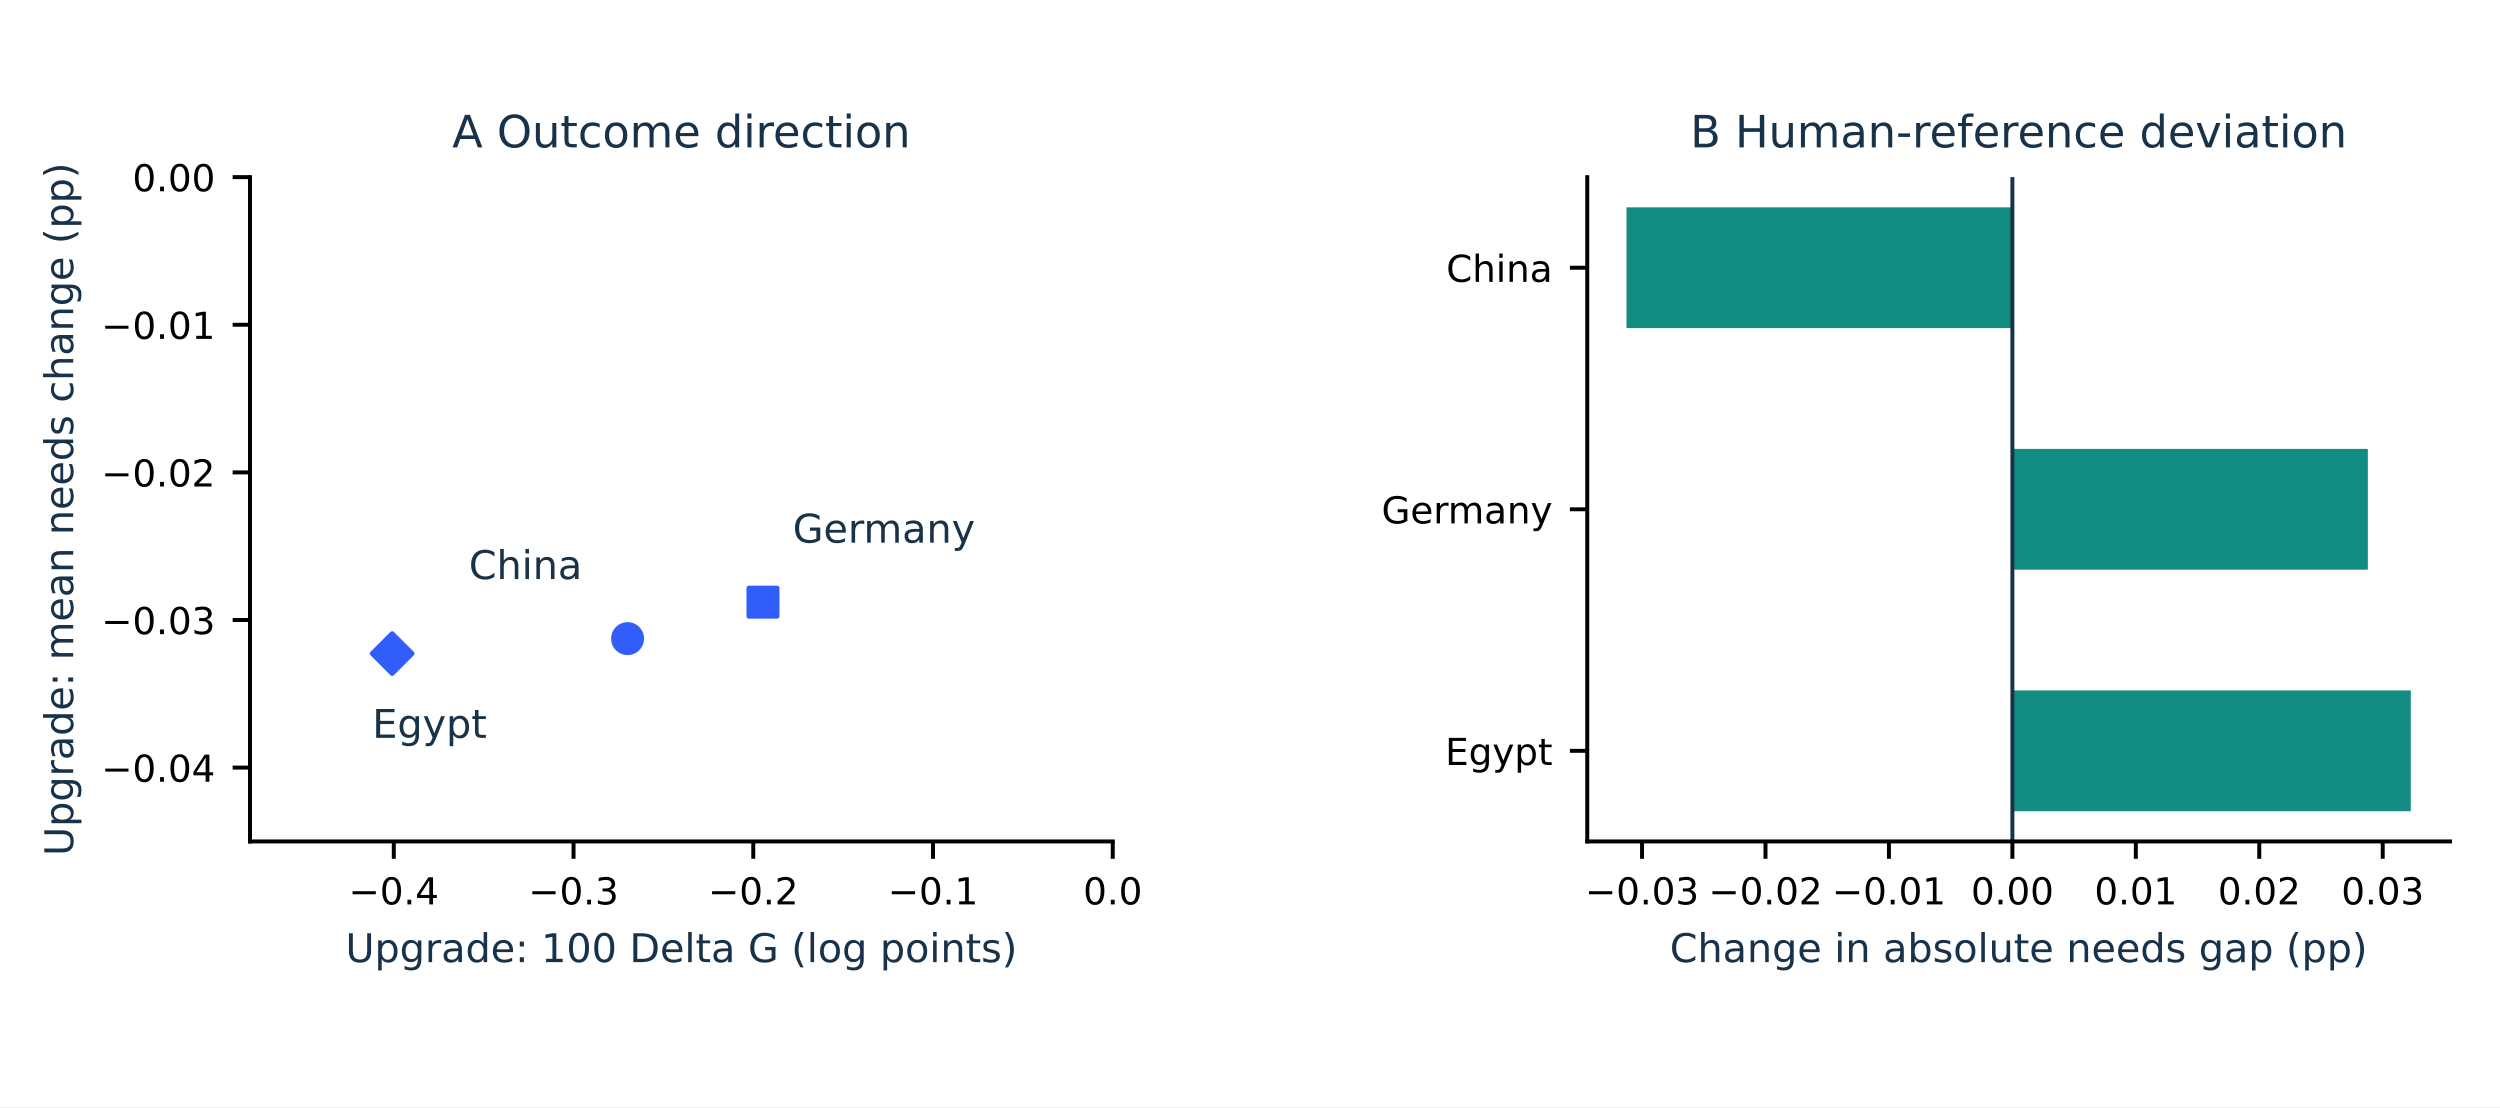
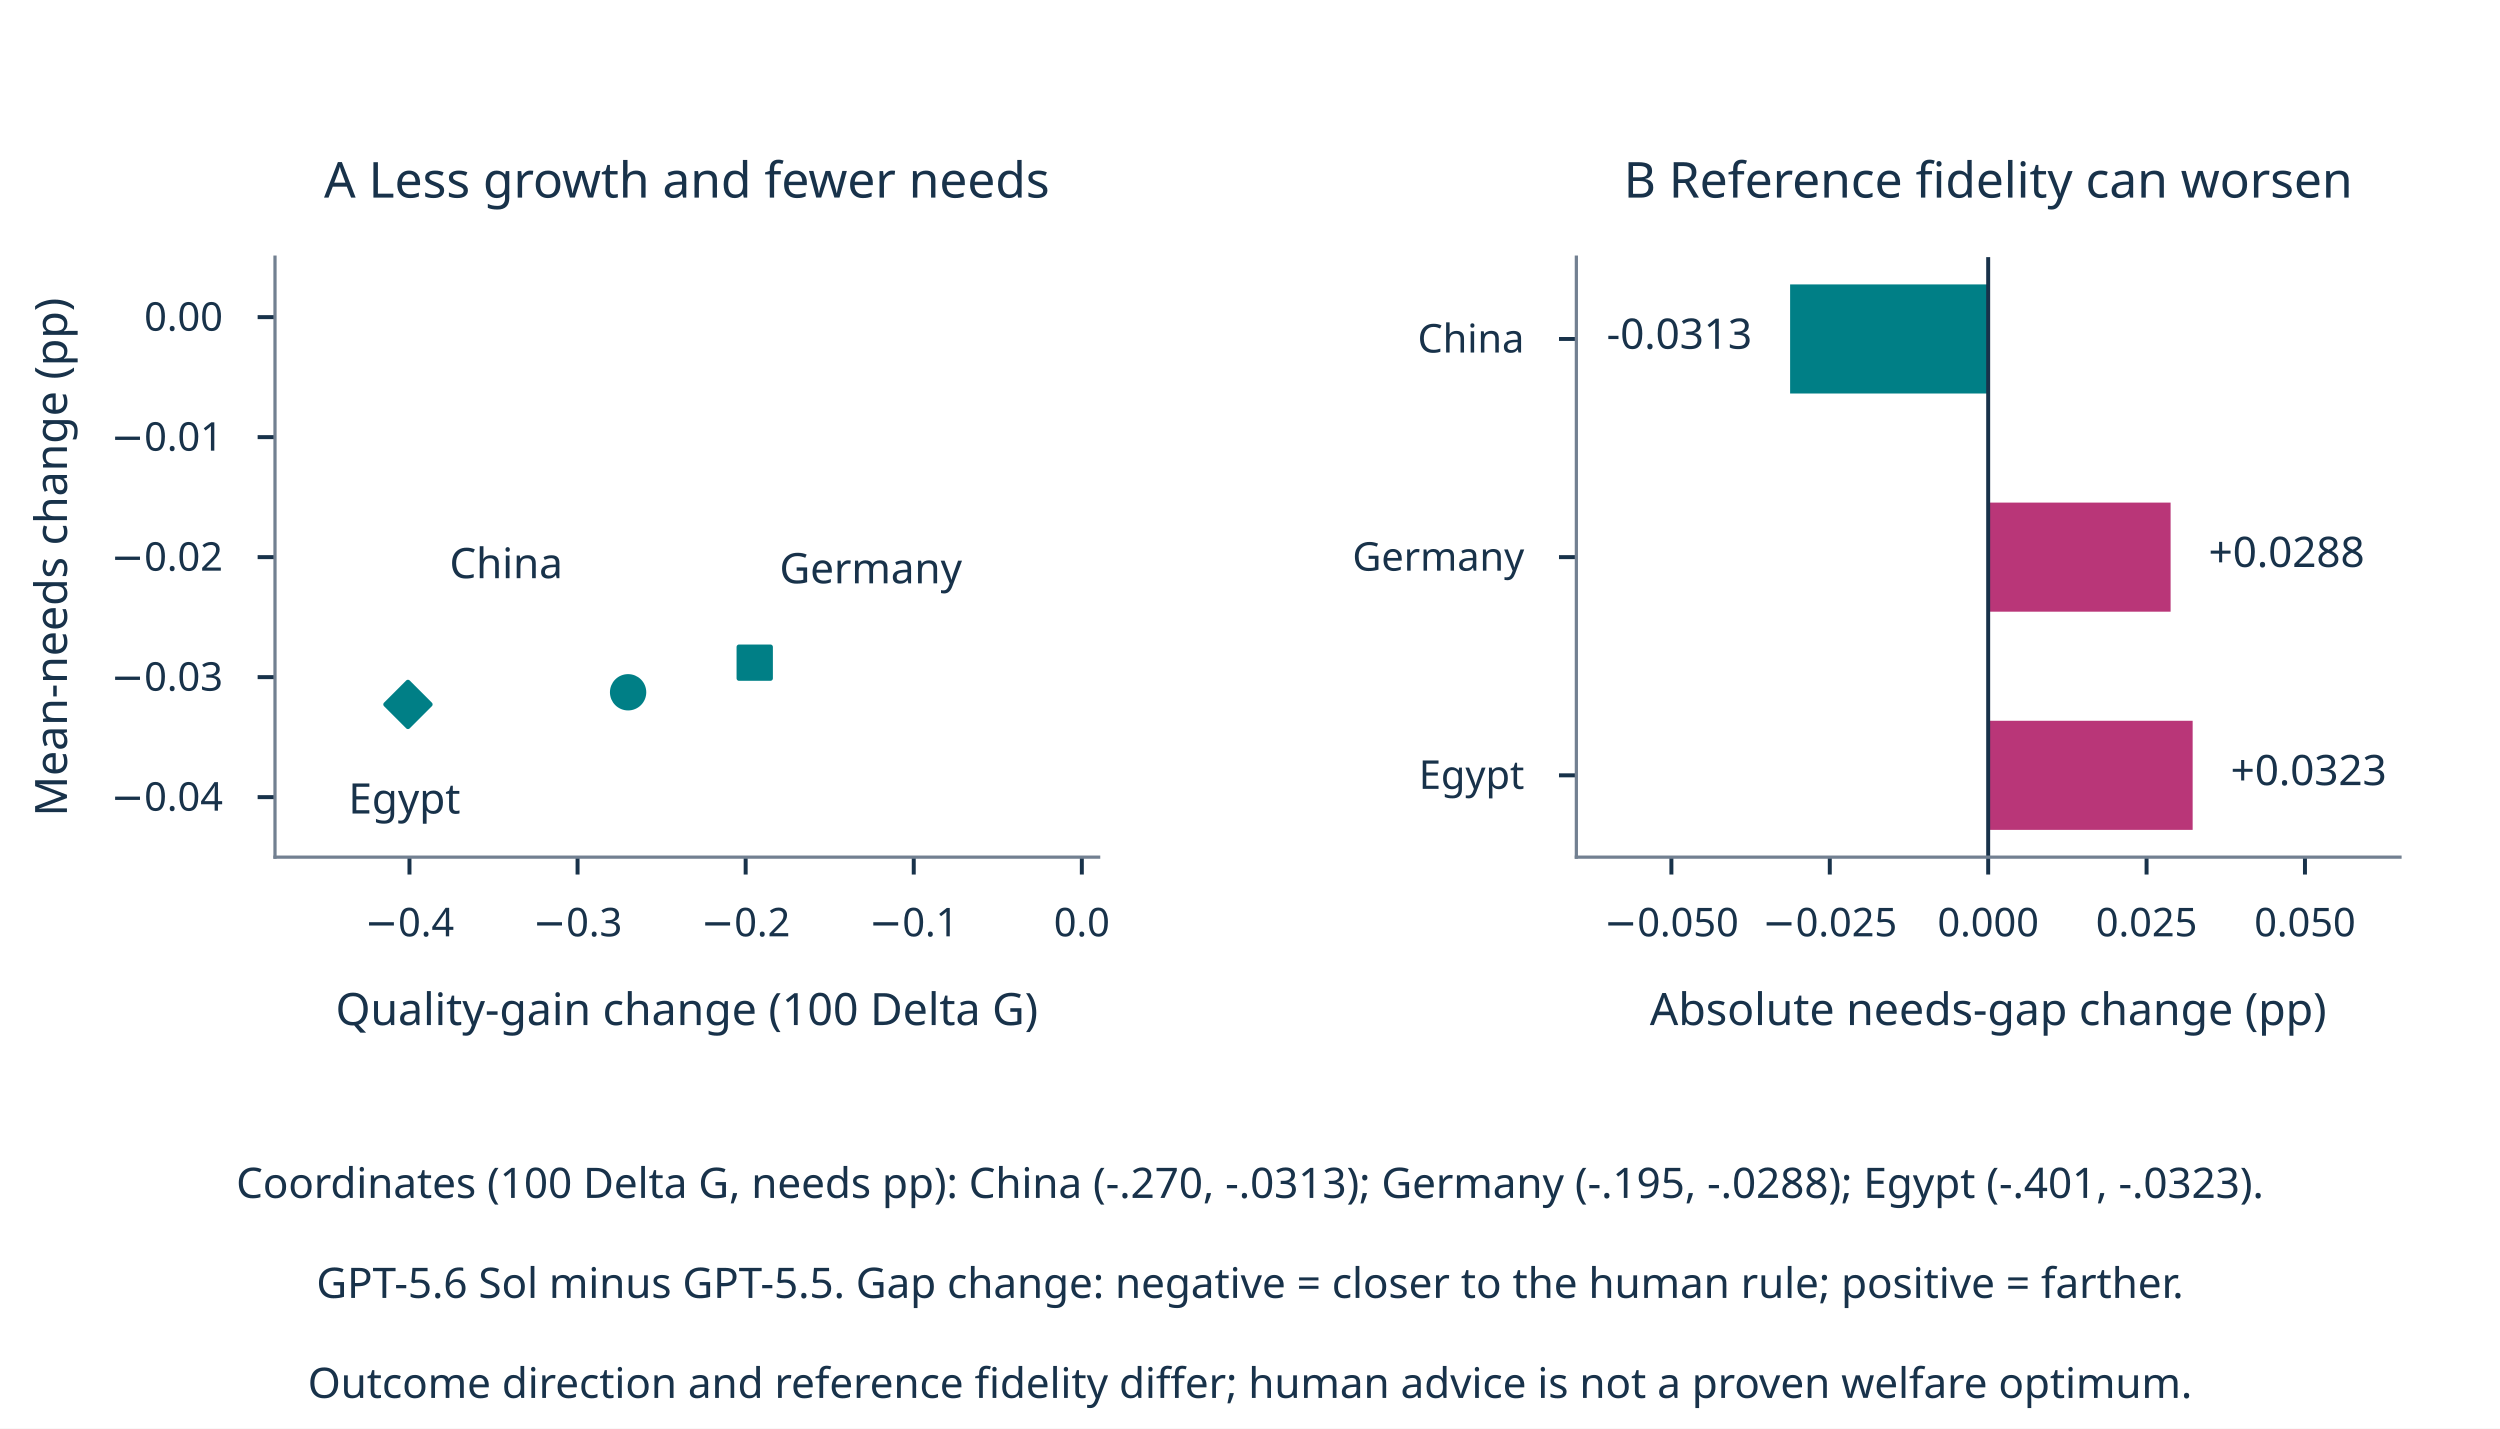
- <svg xmlns="http://www.w3.org/2000/svg" xmlns:xlink="http://www.w3.org/1999/xlink" width="504pt" height="223.2pt" viewBox="0 0 504 223.2" version="1.1">
+ <svg xmlns="http://www.w3.org/2000/svg" xmlns:xlink="http://www.w3.org/1999/xlink" width="504pt" height="288pt" viewBox="0 0 504 288" version="1.1">
  <defs>
    <style type="text/css">*{stroke-linejoin: round; stroke-linecap: butt}</style>
  </defs>
  <g id="figure_1">
    <g id="patch_1">
-       <path d="M 0 223.2  L 504 223.2  L 504 0  L 0 0  z " style="fill: #ffffff" />
-     </g>
-     <g id="axes_1">
+       <path d="M 0 288  L 504 288  L 504 0  L 0 0  z " style="fill: #ffffff" />
+     </g>
+     <g id="fig_r3_upgrade_comparisons-axes-0">
      <g id="patch_2">
-         <path d="M 50.4 169.632  L 224.329 169.632  L 224.329 35.712  L 50.4 35.712  z " style="fill: #ffffff" />
+         <path d="M 55.44 172.8  L 221.487 172.8  L 221.487 51.84  L 55.44 51.84  z " style="fill: #ffffff" />
      </g>
      <g id="PathCollection_1">
        <defs>
-           <path id="ma51a71d305" d="M 0 2.828  C 0.75 2.828 1.47 2.53 2 2  C 2.53 1.47 2.828 0.75 2.828 0  C 2.828 -0.75 2.53 -1.47 2 -2  C 1.47 -2.53 0.75 -2.828 0 -2.828  C -0.75 -2.828 -1.47 -2.53 -2 -2  C -2.53 -1.47 -2.828 -0.75 -2.828 0  C -2.828 0.75 -2.53 1.47 -2 2  C -1.47 2.53 -0.75 2.828 0 2.828  z " style="stroke: #315efb" />
+           <path id="mc3d9dfc047" d="M 0 3.162  C 0.839 3.162 1.643 2.829 2.236 2.236  C 2.829 1.643 3.162 0.839 3.162 0  C 3.162 -0.839 2.829 -1.643 2.236 -2.236  C 1.643 -2.829 0.839 -3.162 0 -3.162  C -0.839 -3.162 -1.643 -2.829 -2.236 -2.236  C -2.829 -1.643 -3.162 -0.839 -3.162 0  C -3.162 0.839 -2.829 1.643 -2.236 2.236  C -1.643 2.829 -0.839 3.162 0 3.162  z " style="stroke: #007f86" />
        </defs>
-         <g clip-path="url(#p82d77bcf0c)">
-           <use xlink:href="#ma51a71d305" x="126.518" y="128.747" style="fill: #315efb; stroke: #315efb" />
+         <g clip-path="url(#p77fe9577d0)">
+           <use xlink:href="#mc3d9dfc047" x="126.625" y="139.564" style="fill: #007f86; stroke: #007f86" />
        </g>
      </g>
      <g id="PathCollection_2">
        <defs>
-           <path id="m04331c0cb0" d="M -2.828 2.828  L 2.828 2.828  L 2.828 -2.828  L -2.828 -2.828  z " style="stroke: #315efb" />
+           <path id="me74bb3d6b3" d="M -3.162 3.162  L 3.162 3.162  L 3.162 -3.162  L -3.162 -3.162  z " style="stroke: #007f86" />
        </defs>
-         <g clip-path="url(#p82d77bcf0c)">
-           <use xlink:href="#m04331c0cb0" x="153.815" y="121.401" style="fill: #315efb; stroke: #315efb" />
+         <g clip-path="url(#p77fe9577d0)">
+           <use xlink:href="#me74bb3d6b3" x="152.153" y="133.593" style="fill: #007f86; stroke: #007f86" />
        </g>
      </g>
      <g id="PathCollection_3">
        <defs>
-           <path id="m3a6663ae07" d="M -0 4  L 4 0  L 0 -4  L -4 -0  z " style="stroke: #315efb" />
+           <path id="m90785938dc" d="M -0 4.472  L 4.472 0  L 0 -4.472  L -4.472 -0  z " style="stroke: #007f86" />
        </defs>
-         <g clip-path="url(#p82d77bcf0c)">
-           <use xlink:href="#m3a6663ae07" x="79.06" y="131.757" style="fill: #315efb; stroke: #315efb" />
+         <g clip-path="url(#p77fe9577d0)">
+           <use xlink:href="#m90785938dc" x="82.243" y="142.012" style="fill: #007f86; stroke: #007f86" />
        </g>
      </g>
      <g id="matplotlib.axis_1">
        <g id="xtick_1">
          <g id="line2d_1">
            <defs>
-               <path id="m0b81f7b50a" d="M 0 0  L 0 3.5  " style="stroke: #000000; stroke-width: 0.8" />
+               <path id="m08755d1fca" d="M 0 0  L 0 3.5  " style="stroke: #18324a; stroke-width: 0.8" />
            </defs>
            <g>
-               <use xlink:href="#m0b81f7b50a" x="79.388" y="169.632" style="stroke: #000000; stroke-width: 0.8" />
+               <use xlink:href="#m08755d1fca" x="82.55" y="172.8" style="fill: #18324a; stroke: #18324a; stroke-width: 0.8" />
            </g>
          </g>
          <g id="text_1">
-             <text style="font-size: 7.5px; font-family: 'DejaVu Sans'; text-anchor: middle" x="79.388" y="182.331" transform="rotate(-0 79.38823 182.3308)">−0.4</text>
+             <text style="font-size: 8px; font-family: 'STIXGeneral'; text-anchor: middle; fill: #18324a" x="82.55" y="188.764" transform="rotate(-0 82.54963 188.7637)">−0.4</text>
          </g>
        </g>
        <g id="xtick_2">
          <g id="line2d_2">
            <g>
-               <use xlink:href="#m0b81f7b50a" x="115.624" y="169.632" style="stroke: #000000; stroke-width: 0.8" />
+               <use xlink:href="#m08755d1fca" x="116.437" y="172.8" style="fill: #18324a; stroke: #18324a; stroke-width: 0.8" />
            </g>
          </g>
          <g id="text_2">
-             <text style="font-size: 7.5px; font-family: 'DejaVu Sans'; text-anchor: middle" x="115.624" y="182.331" transform="rotate(-0 115.6235 182.3308)">−0.3</text>
+             <text style="font-size: 8px; font-family: 'STIXGeneral'; text-anchor: middle; fill: #18324a" x="116.437" y="188.764" transform="rotate(-0 116.4367 188.7637)">−0.3</text>
          </g>
        </g>
        <g id="xtick_3">
          <g id="line2d_3">
            <g>
-               <use xlink:href="#m0b81f7b50a" x="151.859" y="169.632" style="stroke: #000000; stroke-width: 0.8" />
+               <use xlink:href="#m08755d1fca" x="150.324" y="172.8" style="fill: #18324a; stroke: #18324a; stroke-width: 0.8" />
            </g>
          </g>
          <g id="text_3">
-             <text style="font-size: 7.5px; font-family: 'DejaVu Sans'; text-anchor: middle" x="151.859" y="182.331" transform="rotate(-0 151.8588 182.3308)">−0.2</text>
+             <text style="font-size: 8px; font-family: 'STIXGeneral'; text-anchor: middle; fill: #18324a" x="150.324" y="188.764" transform="rotate(-0 150.3237 188.7637)">−0.2</text>
          </g>
        </g>
        <g id="xtick_4">
          <g id="line2d_4">
            <g>
-               <use xlink:href="#m0b81f7b50a" x="188.094" y="169.632" style="stroke: #000000; stroke-width: 0.8" />
+               <use xlink:href="#m08755d1fca" x="184.211" y="172.8" style="fill: #18324a; stroke: #18324a; stroke-width: 0.8" />
            </g>
          </g>
          <g id="text_4">
-             <text style="font-size: 7.5px; font-family: 'DejaVu Sans'; text-anchor: middle" x="188.094" y="182.331" transform="rotate(-0 188.0941 182.3308)">−0.1</text>
+             <text style="font-size: 8px; font-family: 'STIXGeneral'; text-anchor: middle; fill: #18324a" x="184.211" y="188.764" transform="rotate(-0 184.2108 188.7637)">−0.1</text>
          </g>
        </g>
        <g id="xtick_5">
          <g id="line2d_5">
            <g>
-               <use xlink:href="#m0b81f7b50a" x="224.329" y="169.632" style="stroke: #000000; stroke-width: 0.8" />
+               <use xlink:href="#m08755d1fca" x="218.098" y="172.8" style="fill: #18324a; stroke: #18324a; stroke-width: 0.8" />
            </g>
          </g>
          <g id="text_5">
-             <text style="font-size: 7.5px; font-family: 'DejaVu Sans'; text-anchor: middle" x="224.329" y="182.331" transform="rotate(-0 224.3294 182.3308)">0.0</text>
+             <text style="font-size: 8px; font-family: 'STIXGeneral'; text-anchor: middle; fill: #18324a" x="218.098" y="188.764" transform="rotate(-0 218.0978 188.7637)">0.0</text>
          </g>
        </g>
        <g id="fig_r3_upgrade_comparisons-text-3">
-           <text style="font-size: 8px; font-family: 'DejaVu Sans'; text-anchor: middle; fill: #18324a" x="137.365" y="193.969" transform="rotate(-0 137.3647 193.9693)">Upgrade: 100 Delta G (log points)</text>
+           <text style="font-size: 9px; font-family: 'STIXGeneral'; text-anchor: middle; fill: #18324a" x="138.463" y="206.647" transform="rotate(-0 138.4633 206.6467)">Quality-gain change (100 Delta G)</text>
        </g>
      </g>
      <g id="matplotlib.axis_2">
        <g id="ytick_1">
          <g id="line2d_6">
            <defs>
-               <path id="m5bc0ccaa9b" d="M 0 0  L -3.5 0  " style="stroke: #000000; stroke-width: 0.8" />
+               <path id="m5672e41b56" d="M 0 0  L -3.5 0  " style="stroke: #18324a; stroke-width: 0.8" />
            </defs>
            <g>
-               <use xlink:href="#m5bc0ccaa9b" x="50.4" y="154.752" style="stroke: #000000; stroke-width: 0.8" />
+               <use xlink:href="#m5672e41b56" x="55.44" y="160.704" style="fill: #18324a; stroke: #18324a; stroke-width: 0.8" />
            </g>
          </g>
          <g id="text_6">
-             <text style="font-size: 7.5px; font-family: 'DejaVu Sans'; text-anchor: end" x="43.4" y="157.601" transform="rotate(-0 43.4 157.6014)">−0.04</text>
+             <text style="font-size: 8px; font-family: 'STIXGeneral'; text-anchor: end; fill: #18324a" x="44.94" y="163.436" transform="rotate(-0 44.94 163.4359)">−0.04</text>
          </g>
        </g>
        <g id="ytick_2">
          <g id="line2d_7">
            <g>
-               <use xlink:href="#m5bc0ccaa9b" x="50.4" y="124.992" style="stroke: #000000; stroke-width: 0.8" />
+               <use xlink:href="#m5672e41b56" x="55.44" y="136.512" style="fill: #18324a; stroke: #18324a; stroke-width: 0.8" />
            </g>
          </g>
          <g id="text_7">
-             <text style="font-size: 7.5px; font-family: 'DejaVu Sans'; text-anchor: end" x="43.4" y="127.841" transform="rotate(-0 43.4 127.8414)">−0.03</text>
+             <text style="font-size: 8px; font-family: 'STIXGeneral'; text-anchor: end; fill: #18324a" x="44.94" y="139.244" transform="rotate(-0 44.94 139.2439)">−0.03</text>
          </g>
        </g>
        <g id="ytick_3">
          <g id="line2d_8">
            <g>
-               <use xlink:href="#m5bc0ccaa9b" x="50.4" y="95.232" style="stroke: #000000; stroke-width: 0.8" />
+               <use xlink:href="#m5672e41b56" x="55.44" y="112.32" style="fill: #18324a; stroke: #18324a; stroke-width: 0.8" />
            </g>
          </g>
          <g id="text_8">
-             <text style="font-size: 7.5px; font-family: 'DejaVu Sans'; text-anchor: end" x="43.4" y="98.081" transform="rotate(-0 43.4 98.08141)">−0.02</text>
+             <text style="font-size: 8px; font-family: 'STIXGeneral'; text-anchor: end; fill: #18324a" x="44.94" y="115.052" transform="rotate(-0 44.94 115.0519)">−0.02</text>
          </g>
        </g>
        <g id="ytick_4">
          <g id="line2d_9">
            <g>
-               <use xlink:href="#m5bc0ccaa9b" x="50.4" y="65.472" style="stroke: #000000; stroke-width: 0.8" />
+               <use xlink:href="#m5672e41b56" x="55.44" y="88.128" style="fill: #18324a; stroke: #18324a; stroke-width: 0.8" />
            </g>
          </g>
          <g id="text_9">
-             <text style="font-size: 7.5px; font-family: 'DejaVu Sans'; text-anchor: end" x="43.4" y="68.321" transform="rotate(-0 43.4 68.32141)">−0.01</text>
+             <text style="font-size: 8px; font-family: 'STIXGeneral'; text-anchor: end; fill: #18324a" x="44.94" y="90.86" transform="rotate(-0 44.94 90.85988)">−0.01</text>
          </g>
        </g>
        <g id="ytick_5">
          <g id="line2d_10">
            <g>
-               <use xlink:href="#m5bc0ccaa9b" x="50.4" y="35.712" style="stroke: #000000; stroke-width: 0.8" />
+               <use xlink:href="#m5672e41b56" x="55.44" y="63.936" style="fill: #18324a; stroke: #18324a; stroke-width: 0.8" />
            </g>
          </g>
          <g id="text_10">
-             <text style="font-size: 7.5px; font-family: 'DejaVu Sans'; text-anchor: end" x="43.4" y="38.561" transform="rotate(-0 43.4 38.56141)">0.00</text>
-           </g>
-         </g>
-         <g id="fig_r3_upgrade_comparisons-text-17">
-           <text style="font-size: 8px; font-family: 'DejaVu Sans'; text-anchor: middle; fill: #18324a" x="14.752" y="102.672" transform="rotate(-90 14.75227 102.672)">Upgrade: mean needs change (pp)</text>
+             <text style="font-size: 8px; font-family: 'STIXGeneral'; text-anchor: end; fill: #18324a" x="44.94" y="66.668" transform="rotate(-0 44.94 66.66787)">0.00</text>
+           </g>
+         </g>
+         <g id="fig_r3_upgrade_comparisons-text-19">
+           <text style="font-size: 9px; font-family: 'STIXGeneral'; text-anchor: middle; fill: #18324a" x="13.498" y="112.32" transform="rotate(-90 13.49828 112.32)">Mean-needs change (pp)</text>
        </g>
      </g>
      <g id="patch_3">
-         <path d="M 50.4 169.632  L 50.4 35.712  " style="fill: none; stroke: #000000; stroke-width: 0.8; stroke-linejoin: miter; stroke-linecap: square" />
+         <path d="M 55.44 172.8  L 55.44 51.84  " style="fill: none; stroke: #728091; stroke-width: 0.65; stroke-linejoin: miter; stroke-linecap: square" />
      </g>
      <g id="patch_4">
-         <path d="M 50.4 169.632  L 224.329 169.632  " style="fill: none; stroke: #000000; stroke-width: 0.8; stroke-linejoin: miter; stroke-linecap: square" />
+         <path d="M 55.44 172.8  L 221.487 172.8  " style="fill: none; stroke: #728091; stroke-width: 0.65; stroke-linejoin: miter; stroke-linecap: square" />
      </g>
      <g id="fig_r3_upgrade_comparisons-text-0">
-         <text style="font-size: 8px; font-family: 'DejaVu Sans'; text-anchor: start; fill: #18324a" x="94.518" y="116.747" transform="rotate(-0 94.51802 116.7469)">China</text>
+         <text style="font-size: 8.5px; font-family: 'STIXGeneral'; text-anchor: start; fill: #18324a" x="90.625" y="116.564" transform="rotate(-0 90.62514 116.5644)">China</text>
      </g>
      <g id="fig_r3_upgrade_comparisons-text-1">
-         <text style="font-size: 8px; font-family: 'DejaVu Sans'; text-anchor: start; fill: #18324a" x="159.815" y="109.401" transform="rotate(-0 159.8145 109.4008)">Germany</text>
+         <text style="font-size: 8.5px; font-family: 'STIXGeneral'; text-anchor: start; fill: #18324a" x="157.153" y="117.593" transform="rotate(-0 157.1527 117.5927)">Germany</text>
      </g>
      <g id="fig_r3_upgrade_comparisons-text-2">
-         <text style="font-size: 8px; font-family: 'DejaVu Sans'; text-anchor: start; fill: #18324a" x="75.06" y="148.757" transform="rotate(-0 75.06006 148.7573)">Egypt</text>
-       </g>
-       <g id="fig_r3_upgrade_comparisons-text-31">
-         <text style="font-size: 9px; font-family: 'DejaVu Sans'; text-anchor: middle; fill: #18324a" x="137.365" y="29.712" transform="rotate(-0 137.3647 29.712)">A  Outcome direction</text>
-       </g>
-     </g>
-     <g id="axes_2">
+         <text style="font-size: 8.5px; font-family: 'STIXGeneral'; text-anchor: start; fill: #18324a" x="70.243" y="164.012" transform="rotate(-0 70.24273 164.0115)">Egypt</text>
+       </g>
+       <g id="fig_r3_upgrade_comparisons-text-35">
+         <text style="font-size: 10px; font-family: 'STIXGeneral'; text-anchor: middle; fill: #18324a" x="138.463" y="39.84" transform="rotate(-0 138.4633 39.84)">A  Less growth and fewer needs</text>
+       </g>
+     </g>
+     <g id="fig_r3_upgrade_comparisons-axes-1">
      <g id="patch_5">
-         <path d="M 319.991 169.632  L 493.92 169.632  L 493.92 35.712  L 319.991 35.712  z " style="fill: #ffffff" />
+         <path d="M 317.793 172.8  L 483.84 172.8  L 483.84 51.84  L 317.793 51.84  z " style="fill: #ffffff" />
      </g>
      <g id="patch_6">
-         <path d="M 405.697 41.799  L 327.896 41.799  L 327.896 66.148  L 405.697 66.148  z " clip-path="url(#p0891192b54)" style="fill: #128c80" />
+         <path d="M 400.817 57.338  L 360.887 57.338  L 360.887 79.331  L 400.817 79.331  z " clip-path="url(#p67fd40faca)" style="fill: #007f86" />
      </g>
      <g id="patch_7">
-         <path d="M 405.697 90.497  L 477.354 90.497  L 477.354 114.847  L 405.697 114.847  z " clip-path="url(#p0891192b54)" style="fill: #128c80" />
+         <path d="M 400.817 101.324  L 437.594 101.324  L 437.594 123.316  L 400.817 123.316  z " clip-path="url(#p67fd40faca)" style="fill: #b93678" />
      </g>
      <g id="patch_8">
-         <path d="M 405.697 139.196  L 486.014 139.196  L 486.014 163.545  L 405.697 163.545  z " clip-path="url(#p0891192b54)" style="fill: #128c80" />
+         <path d="M 400.817 145.309  L 442.039 145.309  L 442.039 167.302  L 400.817 167.302  z " clip-path="url(#p67fd40faca)" style="fill: #b93678" />
      </g>
      <g id="matplotlib.axis_3">
        <g id="xtick_6">
          <g id="line2d_11">
            <g>
-               <use xlink:href="#m0b81f7b50a" x="331.036" y="169.632" style="stroke: #000000; stroke-width: 0.8" />
+               <use xlink:href="#m08755d1fca" x="336.953" y="172.8" style="fill: #18324a; stroke: #18324a; stroke-width: 0.8" />
            </g>
          </g>
          <g id="text_11">
-             <text style="font-size: 7.5px; font-family: 'DejaVu Sans'; text-anchor: middle" x="331.036" y="182.331" transform="rotate(-0 331.0365 182.3308)">−0.03</text>
+             <text style="font-size: 8px; font-family: 'STIXGeneral'; text-anchor: middle; fill: #18324a" x="336.953" y="188.764" transform="rotate(-0 336.9527 188.7637)">−0.050</text>
          </g>
        </g>
        <g id="xtick_7">
          <g id="line2d_12">
            <g>
-               <use xlink:href="#m0b81f7b50a" x="355.923" y="169.632" style="stroke: #000000; stroke-width: 0.8" />
+               <use xlink:href="#m08755d1fca" x="368.885" y="172.8" style="fill: #18324a; stroke: #18324a; stroke-width: 0.8" />
            </g>
          </g>
          <g id="text_12">
-             <text style="font-size: 7.5px; font-family: 'DejaVu Sans'; text-anchor: middle" x="355.923" y="182.331" transform="rotate(-0 355.9232 182.3308)">−0.02</text>
+             <text style="font-size: 8px; font-family: 'STIXGeneral'; text-anchor: middle; fill: #18324a" x="368.885" y="188.764" transform="rotate(-0 368.8847 188.7637)">−0.025</text>
          </g>
        </g>
        <g id="xtick_8">
          <g id="line2d_13">
            <g>
-               <use xlink:href="#m0b81f7b50a" x="380.81" y="169.632" style="stroke: #000000; stroke-width: 0.8" />
+               <use xlink:href="#m08755d1fca" x="400.817" y="172.8" style="fill: #18324a; stroke: #18324a; stroke-width: 0.8" />
            </g>
          </g>
          <g id="text_13">
-             <text style="font-size: 7.5px; font-family: 'DejaVu Sans'; text-anchor: middle" x="380.81" y="182.331" transform="rotate(-0 380.8099 182.3308)">−0.01</text>
+             <text style="font-size: 8px; font-family: 'STIXGeneral'; text-anchor: middle; fill: #18324a" x="400.817" y="188.764" transform="rotate(-0 400.8167 188.7637)">0.000</text>
          </g>
        </g>
        <g id="xtick_9">
          <g id="line2d_14">
            <g>
-               <use xlink:href="#m0b81f7b50a" x="405.697" y="169.632" style="stroke: #000000; stroke-width: 0.8" />
+               <use xlink:href="#m08755d1fca" x="432.749" y="172.8" style="fill: #18324a; stroke: #18324a; stroke-width: 0.8" />
            </g>
          </g>
          <g id="text_14">
-             <text style="font-size: 7.5px; font-family: 'DejaVu Sans'; text-anchor: middle" x="405.697" y="182.331" transform="rotate(-0 405.6966 182.3308)">0.00</text>
+             <text style="font-size: 8px; font-family: 'STIXGeneral'; text-anchor: middle; fill: #18324a" x="432.749" y="188.764" transform="rotate(-0 432.7488 188.7637)">0.025</text>
          </g>
        </g>
        <g id="xtick_10">
          <g id="line2d_15">
            <g>
-               <use xlink:href="#m0b81f7b50a" x="430.583" y="169.632" style="stroke: #000000; stroke-width: 0.8" />
+               <use xlink:href="#m08755d1fca" x="464.681" y="172.8" style="fill: #18324a; stroke: #18324a; stroke-width: 0.8" />
            </g>
          </g>
          <g id="text_15">
-             <text style="font-size: 7.5px; font-family: 'DejaVu Sans'; text-anchor: middle" x="430.583" y="182.331" transform="rotate(-0 430.5833 182.3308)">0.01</text>
-           </g>
-         </g>
-         <g id="xtick_11">
-           <g id="line2d_16">
-             <g>
-               <use xlink:href="#m0b81f7b50a" x="455.47" y="169.632" style="stroke: #000000; stroke-width: 0.8" />
-             </g>
-           </g>
-           <g id="text_16">
-             <text style="font-size: 7.5px; font-family: 'DejaVu Sans'; text-anchor: middle" x="455.47" y="182.331" transform="rotate(-0 455.47 182.3308)">0.02</text>
-           </g>
-         </g>
-         <g id="xtick_12">
-           <g id="line2d_17">
-             <g>
-               <use xlink:href="#m0b81f7b50a" x="480.357" y="169.632" style="stroke: #000000; stroke-width: 0.8" />
-             </g>
-           </g>
-           <g id="text_17">
-             <text style="font-size: 7.5px; font-family: 'DejaVu Sans'; text-anchor: middle" x="480.357" y="182.331" transform="rotate(-0 480.3567 182.3308)">0.03</text>
-           </g>
-         </g>
-         <g id="fig_r3_upgrade_comparisons-text-34">
-           <text style="font-size: 8px; font-family: 'DejaVu Sans'; text-anchor: middle; fill: #18324a" x="406.955" y="193.969" transform="rotate(-0 406.9553 193.9693)">Change in absolute needs gap (pp)</text>
+             <text style="font-size: 8px; font-family: 'STIXGeneral'; text-anchor: middle; fill: #18324a" x="464.681" y="188.764" transform="rotate(-0 464.6808 188.7637)">0.050</text>
+           </g>
+         </g>
+         <g id="fig_r3_upgrade_comparisons-text-41">
+           <text style="font-size: 9px; font-family: 'STIXGeneral'; text-anchor: middle; fill: #18324a" x="400.817" y="206.647" transform="rotate(-0 400.8167 206.6467)">Absolute needs-gap change (pp)</text>
        </g>
      </g>
      <g id="matplotlib.axis_4">
        <g id="ytick_6">
+           <g id="line2d_16">
+             <g>
+               <use xlink:href="#m5672e41b56" x="317.793" y="68.335" style="fill: #18324a; stroke: #18324a; stroke-width: 0.8" />
+             </g>
+           </g>
+           <g id="fig_r3_upgrade_comparisons-text-59">
+             <text style="font-size: 8px; font-family: 'STIXGeneral'; text-anchor: end; fill: #18324a" x="307.293" y="71.066" transform="rotate(-0 307.2935 71.06642)">China</text>
+           </g>
+         </g>
+         <g id="ytick_7">
+           <g id="line2d_17">
+             <g>
+               <use xlink:href="#m5672e41b56" x="317.793" y="112.32" style="fill: #18324a; stroke: #18324a; stroke-width: 0.8" />
+             </g>
+           </g>
+           <g id="fig_r3_upgrade_comparisons-text-61">
+             <text style="font-size: 8px; font-family: 'STIXGeneral'; text-anchor: end; fill: #18324a" x="307.293" y="115.048" transform="rotate(-0 307.2935 115.0481)">Germany</text>
+           </g>
+         </g>
+         <g id="ytick_8">
          <g id="line2d_18">
            <g>
-               <use xlink:href="#m5bc0ccaa9b" x="319.991" y="53.974" style="stroke: #000000; stroke-width: 0.8" />
-             </g>
-           </g>
-           <g id="fig_r3_upgrade_comparisons-text-56">
-             <text style="font-size: 7.5px; font-family: 'DejaVu Sans'; text-anchor: end" x="312.991" y="56.823" transform="rotate(-0 312.9906 56.82323)">China</text>
-           </g>
-         </g>
-         <g id="ytick_7">
-           <g id="line2d_19">
-             <g>
-               <use xlink:href="#m5bc0ccaa9b" x="319.991" y="102.672" style="stroke: #000000; stroke-width: 0.8" />
-             </g>
-           </g>
-           <g id="fig_r3_upgrade_comparisons-text-58">
-             <text style="font-size: 7.5px; font-family: 'DejaVu Sans'; text-anchor: end" x="312.991" y="105.521" transform="rotate(-0 312.9906 105.5214)">Germany</text>
-           </g>
-         </g>
-         <g id="ytick_8">
-           <g id="line2d_20">
-             <g>
-               <use xlink:href="#m5bc0ccaa9b" x="319.991" y="151.37" style="stroke: #000000; stroke-width: 0.8" />
-             </g>
-           </g>
-           <g id="fig_r3_upgrade_comparisons-text-60">
-             <text style="font-size: 7.5px; font-family: 'DejaVu Sans'; text-anchor: end" x="312.991" y="154.22" transform="rotate(-0 312.9906 154.2196)">Egypt</text>
-           </g>
-         </g>
-       </g>
-       <g id="line2d_21">
-         <path d="M 405.697 169.632  L 405.697 35.712  " clip-path="url(#p0891192b54)" style="fill: none; stroke: #18324a; stroke-width: 0.8; stroke-linecap: square" />
+               <use xlink:href="#m5672e41b56" x="317.793" y="156.305" style="fill: #18324a; stroke: #18324a; stroke-width: 0.8" />
+             </g>
+           </g>
+           <g id="fig_r3_upgrade_comparisons-text-63">
+             <text style="font-size: 8px; font-family: 'STIXGeneral'; text-anchor: end; fill: #18324a" x="307.293" y="159.034" transform="rotate(-0 307.2935 159.0336)">Egypt</text>
+           </g>
+         </g>
+       </g>
+       <g id="line2d_19">
+         <path d="M 400.817 172.8  L 400.817 51.84  " clip-path="url(#p67fd40faca)" style="fill: none; stroke: #18324a; stroke-width: 0.8; stroke-linecap: square" />
      </g>
      <g id="patch_9">
-         <path d="M 319.991 169.632  L 319.991 35.712  " style="fill: none; stroke: #000000; stroke-width: 0.8; stroke-linejoin: miter; stroke-linecap: square" />
+         <path d="M 317.793 172.8  L 317.793 51.84  " style="fill: none; stroke: #728091; stroke-width: 0.65; stroke-linejoin: miter; stroke-linecap: square" />
      </g>
      <g id="patch_10">
-         <path d="M 319.991 169.632  L 493.92 169.632  " style="fill: none; stroke: #000000; stroke-width: 0.8; stroke-linejoin: miter; stroke-linecap: square" />
-       </g>
-       <g id="fig_r3_upgrade_comparisons-text-62">
-         <text style="font-size: 9px; font-family: 'DejaVu Sans'; text-anchor: middle; fill: #18324a" x="406.955" y="29.712" transform="rotate(-0 406.9553 29.712)">B  Human-reference deviation</text>
-       </g>
+         <path d="M 317.793 172.8  L 483.84 172.8  " style="fill: none; stroke: #728091; stroke-width: 0.65; stroke-linejoin: miter; stroke-linecap: square" />
+       </g>
+       <g id="fig_r3_upgrade_comparisons-text-38">
+         <text style="font-size: 8.5px; font-family: 'STIXGeneral'; text-anchor: end; fill: #18324a" x="353.223" y="70.315" transform="rotate(-0 353.2231 70.31478)">-0.0313</text>
+       </g>
+       <g id="fig_r3_upgrade_comparisons-text-39">
+         <text style="font-size: 8.5px; font-family: 'STIXGeneral'; text-anchor: start; fill: #18324a" x="445.258" y="114.3" transform="rotate(-0 445.2575 114.3002)">+0.0288</text>
+       </g>
+       <g id="fig_r3_upgrade_comparisons-text-40">
+         <text style="font-size: 8.5px; font-family: 'STIXGeneral'; text-anchor: start; fill: #18324a" x="449.702" y="158.286" transform="rotate(-0 449.7025 158.2857)">+0.0323</text>
+       </g>
+       <g id="fig_r3_upgrade_comparisons-text-65">
+         <text style="font-size: 10px; font-family: 'STIXGeneral'; text-anchor: middle; fill: #18324a" x="400.817" y="39.84" transform="rotate(-0 400.8167 39.84)">B  Reference fidelity can worsen</text>
+       </g>
+     </g>
+     <g id="fig_r3_upgrade_comparisons-text-68">
+       <text style="font-size: 8.5px; font-family: 'STIXGeneral'; text-anchor: middle; fill: #18324a" x="252" y="241.507" transform="rotate(-0 252 241.5073)">Coordinates (100 Delta G, needs pp): China (-.270, -.0313); Germany (-.195, -.0288); Egypt (-.401, -.0323).</text>
+     </g>
+     <g id="fig_r3_upgrade_comparisons-text-69">
+       <text style="font-size: 8.5px; font-family: 'STIXGeneral'; text-anchor: middle; fill: #18324a" x="252" y="261.667" transform="rotate(-0 252 261.6673)">GPT-5.6 Sol minus GPT-5.5. Gap change: negative = closer to the human rule; positive = farther.</text>
+     </g>
+     <g id="fig_r3_upgrade_comparisons-text-70">
+       <text style="font-size: 8.5px; font-family: 'STIXGeneral'; text-anchor: middle; fill: #18324a" x="252" y="281.827" transform="rotate(-0 252 281.8273)">Outcome direction and reference fidelity differ; human advice is not a proven welfare optimum.</text>
    </g>
  </g>
  <defs>
-     <clipPath id="p82d77bcf0c">
-       <rect x="50.4" y="35.712" width="173.929" height="133.92" />
+     <clipPath id="p77fe9577d0">
+       <rect x="55.44" y="51.84" width="166.047" height="120.96" />
    </clipPath>
-     <clipPath id="p0891192b54">
-       <rect x="319.991" y="35.712" width="173.929" height="133.92" />
+     <clipPath id="p67fd40faca">
+       <rect x="317.793" y="51.84" width="166.047" height="120.96" />
    </clipPath>
  </defs>
</svg>
